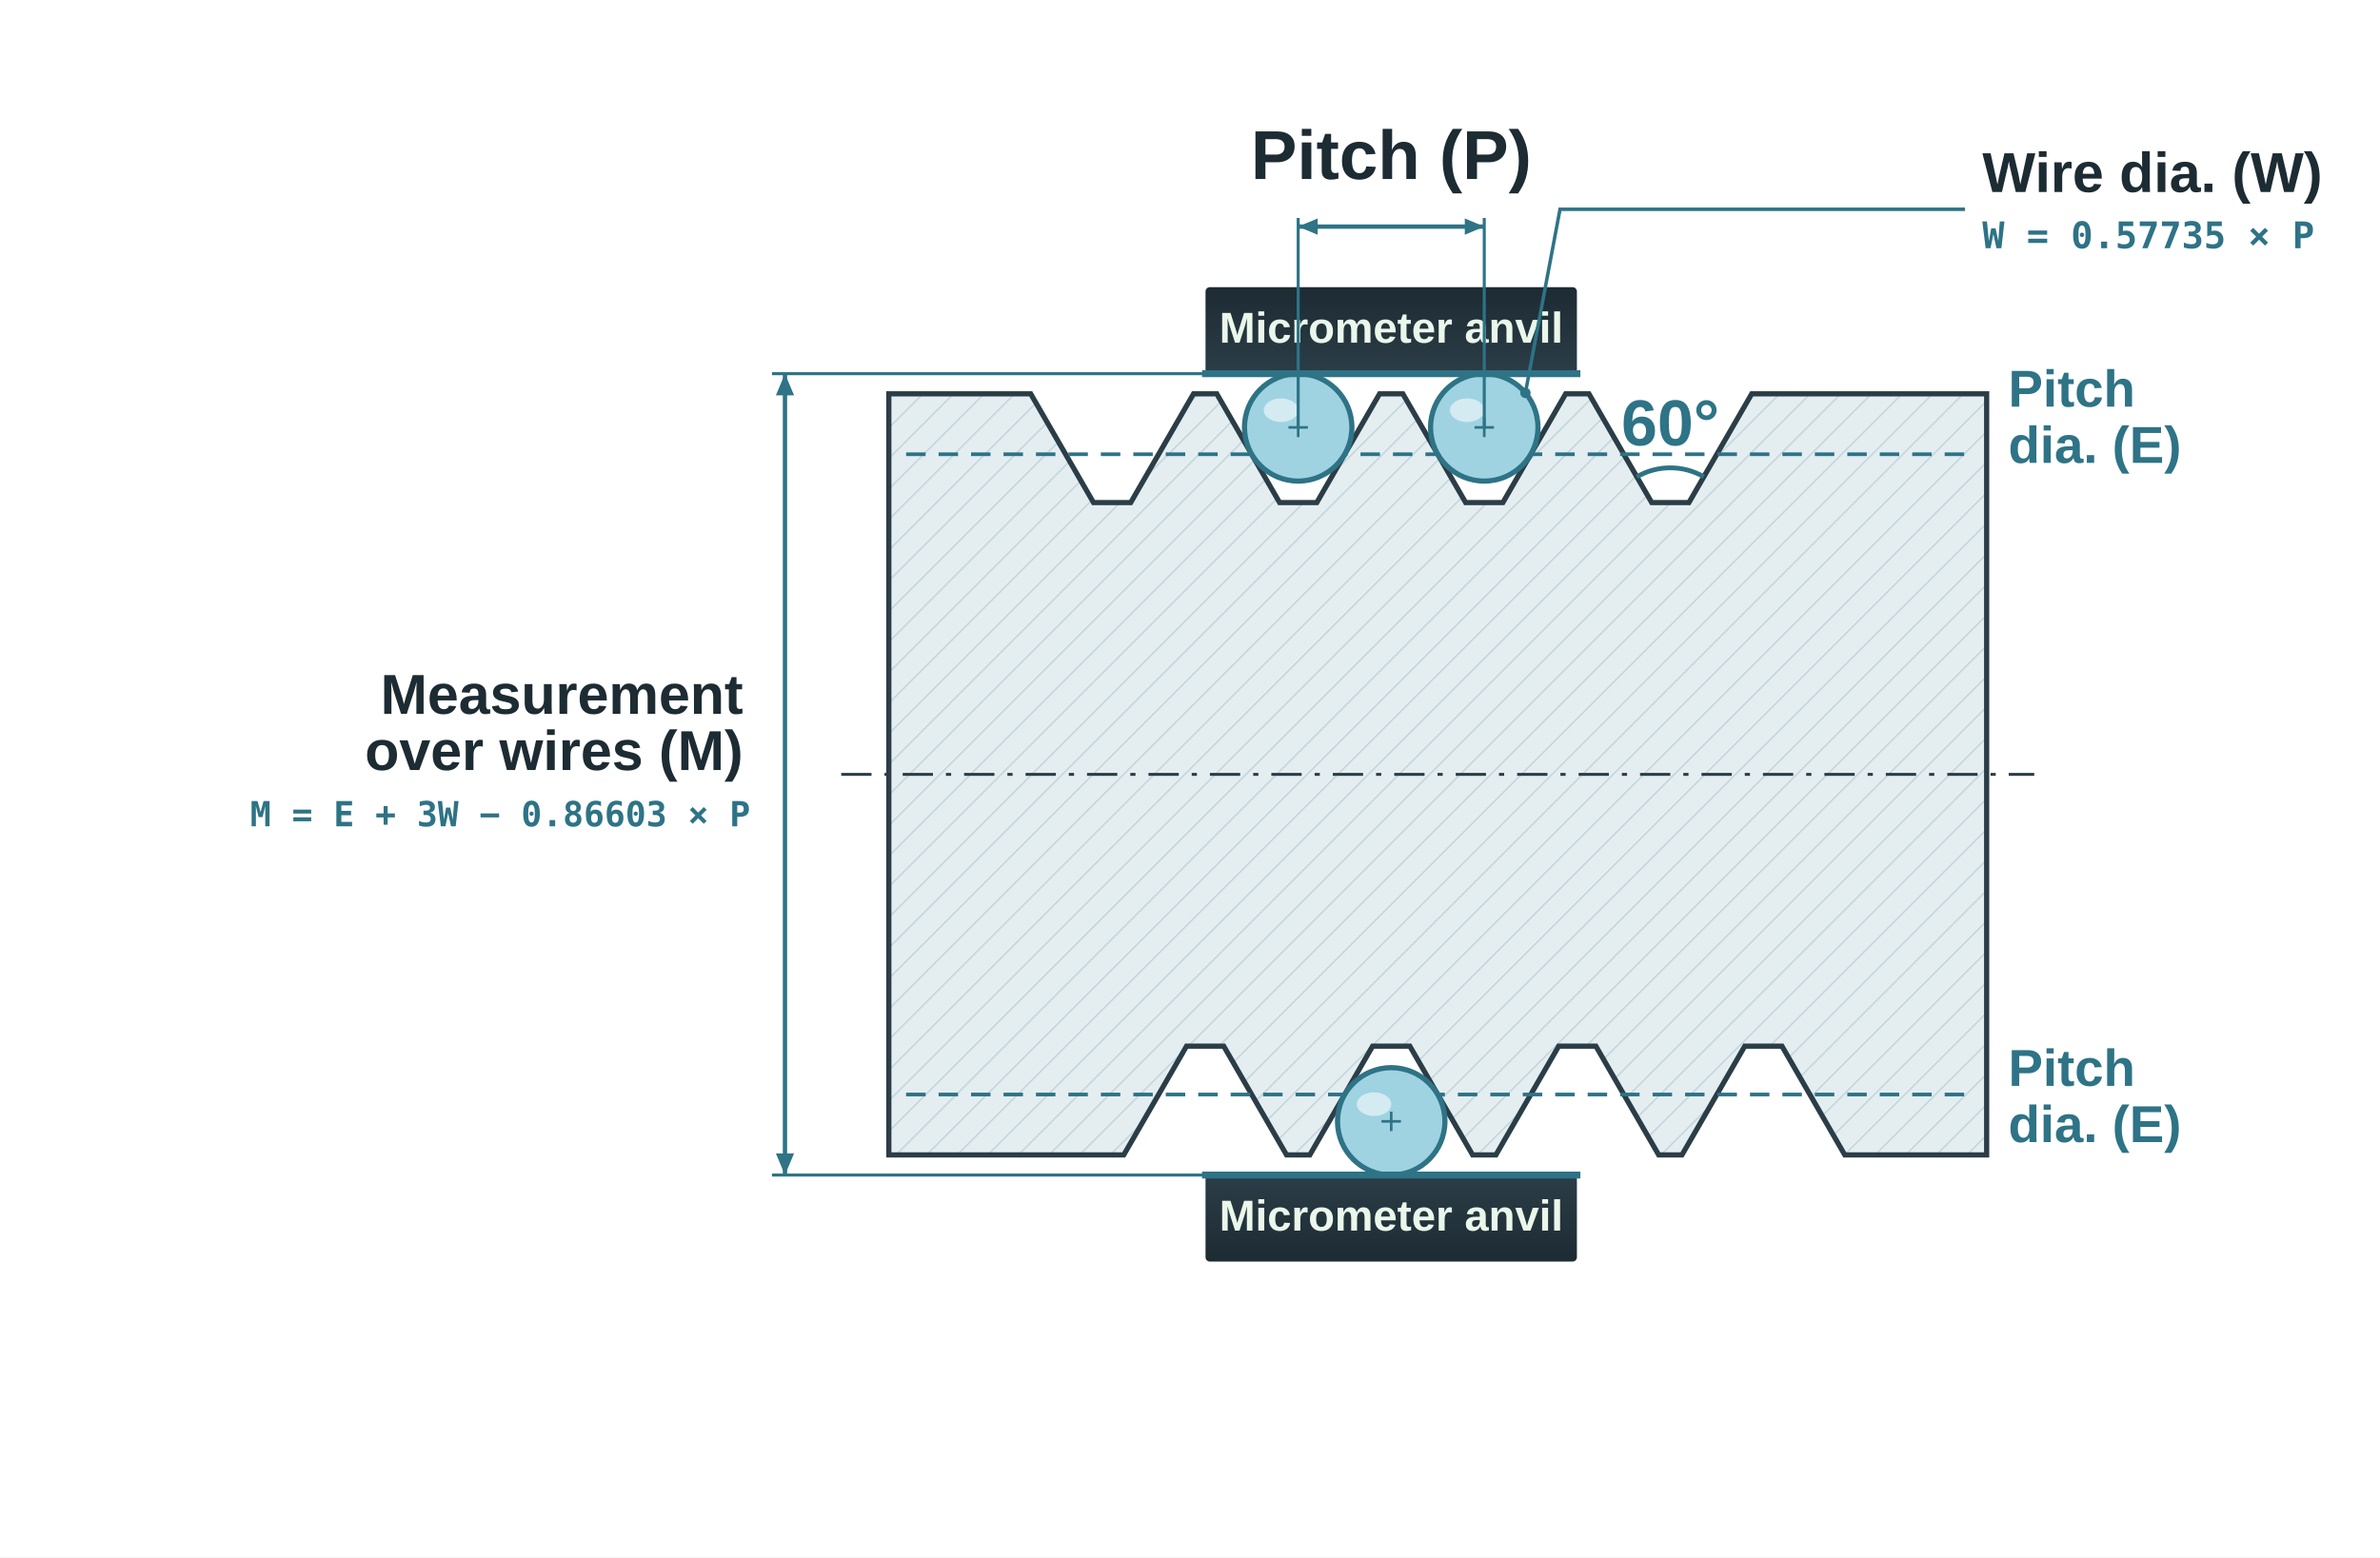
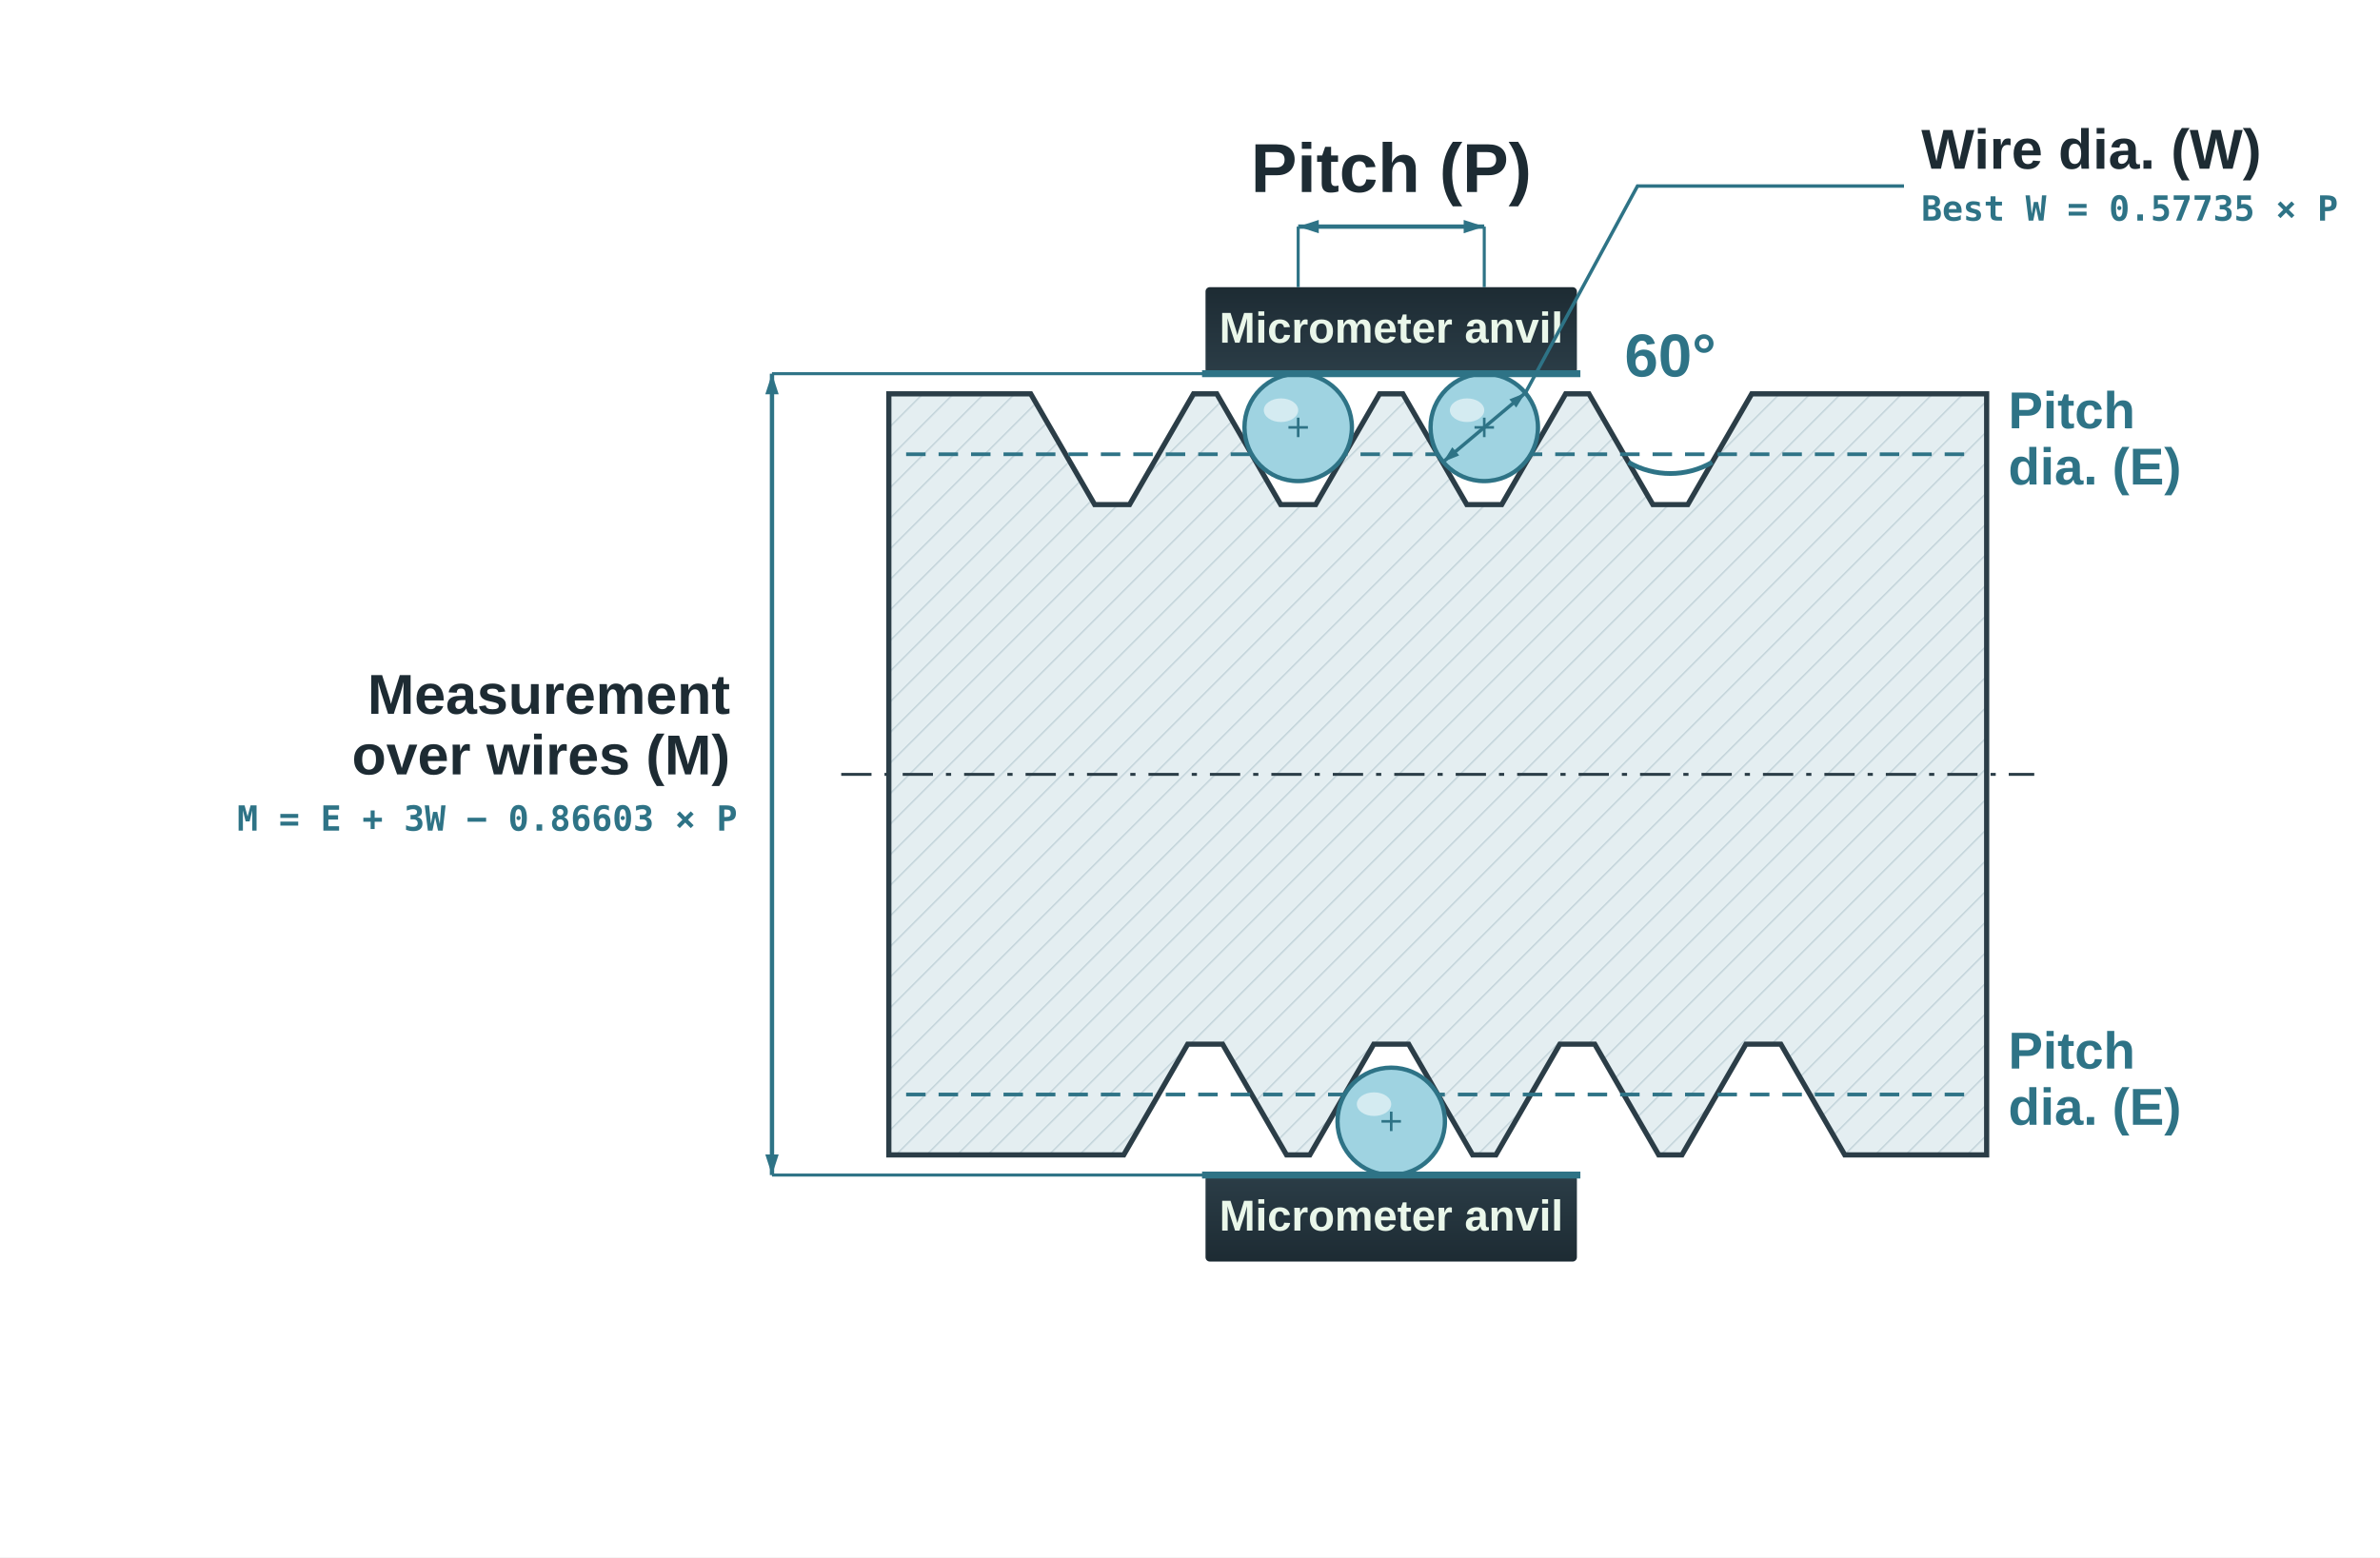
<svg xmlns="http://www.w3.org/2000/svg" viewBox="0 0 1100 720" width="1100" height="720" role="img" aria-labelledby="title desc">
  <defs>
    <linearGradient id="anvilUp" x1="0" y1="0" x2="0" y2="1">
      <stop offset="0" stop-color="#1D2B33" />
      <stop offset="1" stop-color="#2B3D47" />
    </linearGradient>
    <linearGradient id="anvilDn" x1="0" y1="0" x2="0" y2="1">
      <stop offset="0" stop-color="#2B3D47" />
      <stop offset="1" stop-color="#1D2B33" />
    </linearGradient>
    <pattern id="hatch" width="10" height="10" patternUnits="userSpaceOnUse" patternTransform="rotate(45)">
      <rect width="10" height="10" fill="#e4eef1" />
      <line x1="0" y1="0" x2="0" y2="10" stroke="#c3d4da" stroke-width="1.35" />
    </pattern>
    <clipPath id="shaftClip">
-       <path d="M 410.800 182.071 L 465.625 182.071 L 476.375 182.071 L 505.410 232.360 L 522.590 232.360 L 551.625 182.071 L 562.375 182.071 L 591.410 232.360 L 608.590 232.360 L 637.625 182.071 L 648.375 182.071 L 677.410 232.360 L 694.590 232.360 L 723.625 182.071 L 734.375 182.071 L 763.410 232.360 L 780.590 232.360 L 809.625 182.071 L 820.375 182.071 L 918.200 182.071 L 918.200 533.929 L 863.375 533.929 L 852.625 533.929 L 823.590 483.640 L 806.410 483.640 L 777.375 533.929 L 766.625 533.929 L 737.590 483.640 L 720.410 483.640 L 691.375 533.929 L 680.625 533.929 L 651.590 483.640 L 634.410 483.640 L 605.375 533.929 L 594.625 533.929 L 565.590 483.640 L 548.410 483.640 L 519.375 533.929 L 508.625 533.929 L 410.800 533.929 L 410.800 182.071 Z" />
+       <path d="M 410.800 182.071 L 476.375 182.071 L 505.938 233.274 L 522.062 233.274 L 551.625 182.071 L 562.375 182.071 L 591.938 233.274 L 608.062 233.274 L 637.625 182.071 L 648.375 182.071 L 677.938 233.274 L 694.062 233.274 L 723.625 182.071 L 734.375 182.071 L 763.938 233.274 L 780.062 233.274 L 809.625 182.071 L 918.200 182.071 L 918.200 533.929 L 852.625 533.929 L 823.062 482.726 L 806.938 482.726 L 777.375 533.929 L 766.625 533.929 L 737.062 482.726 L 720.938 482.726 L 691.375 533.929 L 680.625 533.929 L 651.062 482.726 L 634.938 482.726 L 605.375 533.929 L 594.625 533.929 L 565.062 482.726 L 548.938 482.726 L 519.375 533.929 L 410.800 533.929 Z" />
    </clipPath>
  </defs>
  <rect width="1100" height="720" fill="#ffffff" />
-   <path d="M 410.800 182.071 L 465.625 182.071 L 476.375 182.071 L 505.410 232.360 L 522.590 232.360 L 551.625 182.071 L 562.375 182.071 L 591.410 232.360 L 608.590 232.360 L 637.625 182.071 L 648.375 182.071 L 677.410 232.360 L 694.590 232.360 L 723.625 182.071 L 734.375 182.071 L 763.410 232.360 L 780.590 232.360 L 809.625 182.071 L 820.375 182.071 L 918.200 182.071 L 918.200 533.929 L 863.375 533.929 L 852.625 533.929 L 823.590 483.640 L 806.410 483.640 L 777.375 533.929 L 766.625 533.929 L 737.590 483.640 L 720.410 483.640 L 691.375 533.929 L 680.625 533.929 L 651.590 483.640 L 634.410 483.640 L 605.375 533.929 L 594.625 533.929 L 565.590 483.640 L 548.410 483.640 L 519.375 533.929 L 508.625 533.929 L 410.800 533.929 L 410.800 182.071 Z" fill="#e4eef1" stroke="none" />
+   <path d="M 410.800 182.071 L 476.375 182.071 L 505.938 233.274 L 522.062 233.274 L 551.625 182.071 L 562.375 182.071 L 591.938 233.274 L 608.062 233.274 L 637.625 182.071 L 648.375 182.071 L 677.938 233.274 L 694.062 233.274 L 723.625 182.071 L 734.375 182.071 L 763.938 233.274 L 780.062 233.274 L 809.625 182.071 L 918.200 182.071 L 918.200 533.929 L 852.625 533.929 L 823.062 482.726 L 806.938 482.726 L 777.375 533.929 L 766.625 533.929 L 737.062 482.726 L 720.938 482.726 L 691.375 533.929 L 680.625 533.929 L 651.062 482.726 L 634.938 482.726 L 605.375 533.929 L 594.625 533.929 L 565.062 482.726 L 548.938 482.726 L 519.375 533.929 L 410.800 533.929 Z" fill="#e4eef1" stroke="none" />
  <rect width="1100" height="720" fill="url(#hatch)" clip-path="url(#shaftClip)" />
-   <path d="M 410.800 182.071 L 465.625 182.071 L 476.375 182.071 L 505.410 232.360 L 522.590 232.360 L 551.625 182.071 L 562.375 182.071 L 591.410 232.360 L 608.590 232.360 L 637.625 182.071 L 648.375 182.071 L 677.410 232.360 L 694.590 232.360 L 723.625 182.071 L 734.375 182.071 L 763.410 232.360 L 780.590 232.360 L 809.625 182.071 L 820.375 182.071 L 918.200 182.071 L 918.200 533.929 L 863.375 533.929 L 852.625 533.929 L 823.590 483.640 L 806.410 483.640 L 777.375 533.929 L 766.625 533.929 L 737.590 483.640 L 720.410 483.640 L 691.375 533.929 L 680.625 533.929 L 651.590 483.640 L 634.410 483.640 L 605.375 533.929 L 594.625 533.929 L 565.590 483.640 L 548.410 483.640 L 519.375 533.929 L 508.625 533.929 L 410.800 533.929 L 410.800 182.071 Z" fill="none" stroke="#2B3D47" stroke-width="2.4" stroke-linejoin="miter" />
+   <path d="M 410.800 182.071 L 476.375 182.071 L 505.938 233.274 L 522.062 233.274 L 551.625 182.071 L 562.375 182.071 L 591.938 233.274 L 608.062 233.274 L 637.625 182.071 L 648.375 182.071 L 677.938 233.274 L 694.062 233.274 L 723.625 182.071 L 734.375 182.071 L 763.938 233.274 L 780.062 233.274 L 809.625 182.071 L 918.200 182.071 L 918.200 533.929 L 852.625 533.929 L 823.062 482.726 L 806.938 482.726 L 777.375 533.929 L 766.625 533.929 L 737.062 482.726 L 720.938 482.726 L 691.375 533.929 L 680.625 533.929 L 651.062 482.726 L 634.938 482.726 L 605.375 533.929 L 594.625 533.929 L 565.062 482.726 L 548.938 482.726 L 519.375 533.929 L 410.800 533.929 Z" fill="none" stroke="#2B3D47" stroke-width="2.4" stroke-linejoin="miter" />
  <line x1="388.800" y1="358.000" x2="940.200" y2="358.000" stroke="#2B3D47" stroke-width="1.35" stroke-dasharray="14 6 2.4 6" fill="none" />
  <line x1="418.800" y1="210.000" x2="910.200" y2="210.000" stroke="#2E7386" stroke-width="1.7" stroke-dasharray="9 6" fill="none" />
  <line x1="418.800" y1="506.000" x2="910.200" y2="506.000" stroke="#2E7386" stroke-width="1.7" stroke-dasharray="9 6" fill="none" />
-   <circle cx="600.000" cy="197.587" r="24.826" fill="#9FD3E1" stroke="#2E7386" stroke-width="2.4" />
+   <circle cx="600.000" cy="197.587" r="24.826" fill="#9FD3E1" stroke="#2E7386" stroke-width="2" />
  <ellipse cx="592.056" cy="189.643" rx="7.944" ry="5.462" fill="#ffffff" opacity="0.55" />
  <line x1="595.500" y1="197.587" x2="604.500" y2="197.587" stroke="#2E7386" stroke-width="1.2" />
  <line x1="600.000" y1="193.087" x2="600.000" y2="202.087" stroke="#2E7386" stroke-width="1.2" />
-   <circle cx="686.000" cy="197.587" r="24.826" fill="#9FD3E1" stroke="#2E7386" stroke-width="2.4" />
+   <circle cx="686.000" cy="197.587" r="24.826" fill="#9FD3E1" stroke="#2E7386" stroke-width="2" />
  <ellipse cx="678.056" cy="189.643" rx="7.944" ry="5.462" fill="#ffffff" opacity="0.55" />
  <line x1="681.500" y1="197.587" x2="690.500" y2="197.587" stroke="#2E7386" stroke-width="1.2" />
  <line x1="686.000" y1="193.087" x2="686.000" y2="202.087" stroke="#2E7386" stroke-width="1.2" />
-   <circle cx="643.000" cy="518.413" r="24.826" fill="#9FD3E1" stroke="#2E7386" stroke-width="2.4" />
+   <circle cx="643.000" cy="518.413" r="24.826" fill="#9FD3E1" stroke="#2E7386" stroke-width="2" />
  <ellipse cx="635.056" cy="510.469" rx="7.944" ry="5.462" fill="#ffffff" opacity="0.55" />
  <line x1="638.500" y1="518.413" x2="647.500" y2="518.413" stroke="#2E7386" stroke-width="1.2" />
  <line x1="643.000" y1="513.913" x2="643.000" y2="522.913" stroke="#2E7386" stroke-width="1.2" />
  <rect x="557.174" y="132.761" width="171.652" height="40.000" rx="2" fill="url(#anvilUp)" />
  <line x1="557.174" y1="172.761" x2="728.826" y2="172.761" stroke="#2E7386" stroke-width="3.2" stroke-linecap="square" />
  <rect x="557.174" y="543.239" width="171.652" height="40.000" rx="2" fill="url(#anvilDn)" />
  <line x1="557.174" y1="543.239" x2="728.826" y2="543.239" stroke="#2E7386" stroke-width="3.2" stroke-linecap="square" />
-   <text x="643.000" y="152.761" text-anchor="middle" dominant-baseline="middle" font-family="Segoe UI, Arial, sans-serif" font-size="20" font-weight="700" fill="#EAF7EA">Micrometer anvil</text>
-   <text x="643.000" y="563.239" text-anchor="middle" dominant-baseline="middle" font-family="Segoe UI, Arial, sans-serif" font-size="20" font-weight="700" fill="#EAF7EA">Micrometer anvil</text>
-   <path d="M 787.480 220.427 A 30.960 30.960 0 0 0 756.520 220.427" fill="none" stroke="#2E7386" stroke-width="2.2" />
-   <text x="772.000" y="197.359" text-anchor="middle" dominant-baseline="middle" font-family="Segoe UI, Arial, sans-serif" font-size="30" font-weight="700" fill="#2E7386">60°</text>
-   <line x1="600.000" y1="197.587" x2="600.000" y2="100.761" stroke="#2E7386" stroke-width="1.4" fill="none" />
-   <line x1="686.000" y1="197.587" x2="686.000" y2="100.761" stroke="#2E7386" stroke-width="1.4" fill="none" />
+   <text x="643.000" y="152.761" text-anchor="middle" dominant-baseline="middle" font-family="Segoe UI, Arial, Helvetica, sans-serif" font-size="20" font-weight="700" fill="#EAF7EA">Micrometer anvil</text>
+   <text x="643.000" y="563.239" text-anchor="middle" dominant-baseline="middle" font-family="Segoe UI, Arial, Helvetica, sans-serif" font-size="20" font-weight="700" fill="#EAF7EA">Micrometer anvil</text>
+   <path d="M 752.650 213.724 A 38.700 38.700 0 0 0 791.350 213.724" fill="none" stroke="#2E7386" stroke-width="2.2" />
+   <text x="772.000" y="166.071" text-anchor="middle" dominant-baseline="middle" font-family="Segoe UI, Arial, Helvetica, sans-serif" font-size="28" font-weight="700" fill="#2E7386">60°</text>
+   <line x1="600.000" y1="132.761" x2="600.000" y2="104.761" stroke="#2E7386" stroke-width="1.4" fill="none" />
+   <line x1="686.000" y1="132.761" x2="686.000" y2="104.761" stroke="#2E7386" stroke-width="1.4" fill="none" />
  <line x1="600.000" y1="104.761" x2="686.000" y2="104.761" stroke="#2E7386" stroke-width="2" fill="none" />
-   <polygon points="609.000,108.541 600.000,104.761 609.000,100.981" fill="#2E7386" />
-   <polygon points="677.000,100.981 686.000,104.761 677.000,108.541" fill="#2E7386" />
-   <text x="643.000" y="82.761" text-anchor="middle" font-family="Segoe UI, Arial, sans-serif" font-size="32" font-weight="700" fill="#1D2B33">Pitch (P)</text>
+   <polygon points="609.511,107.851 600.000,104.761 609.511,101.671" fill="#2E7386" />
+   <polygon points="676.489,101.671 686.000,104.761 676.489,107.851" fill="#2E7386" />
+   <text x="643.000" y="88.761" text-anchor="middle" font-family="Segoe UI, Arial, Helvetica, sans-serif" font-size="32" font-weight="700" fill="#1D2B33">Pitch (P)</text>
  <line x1="557.174" y1="172.761" x2="356.800" y2="172.761" stroke="#2E7386" stroke-width="1.4" />
  <line x1="557.174" y1="543.239" x2="356.800" y2="543.239" stroke="#2E7386" stroke-width="1.4" />
-   <line x1="362.800" y1="172.761" x2="362.800" y2="543.239" stroke="#2E7386" stroke-width="2" />
-   <polygon points="358.600,182.761 362.800,172.761 367.000,182.761" fill="#2E7386" />
-   <polygon points="367.000,533.239 362.800,543.239 358.600,533.239" fill="#2E7386" />
-   <text text-anchor="end" font-family="Segoe UI, Arial, sans-serif" fill="#1D2B33">
-     <tspan x="346.800" y="330.000" font-size="26" font-weight="700">Measurement</tspan>
-     <tspan x="346.800" y="356.000" font-size="26" font-weight="700">over wires (M)</tspan>
-     <tspan x="346.800" y="382.000" font-size="16" font-weight="600" fill="#2E7386" font-family="ui-monospace, SFMono-Regular, Consolas, monospace">M = E + 3W − 0.86603 × P</tspan>
+   <line x1="356.800" y1="172.761" x2="356.800" y2="543.239" stroke="#2E7386" stroke-width="2" />
+   <polygon points="353.710,182.271 356.800,172.761 359.890,182.271" fill="#2E7386" />
+   <polygon points="359.890,533.729 356.800,543.239 353.710,533.729" fill="#2E7386" />
+   <text text-anchor="end" font-family="Segoe UI, Arial, Helvetica, sans-serif" fill="#1D2B33">
+     <tspan x="340.800" y="330.000" font-size="26" font-weight="700">Measurement</tspan>
+     <tspan x="340.800" y="358.000" font-size="26" font-weight="700">over wires (M)</tspan>
+     <tspan x="340.800" y="384.000" font-size="16" font-weight="600" fill="#2E7386" font-family="ui-monospace, SFMono-Regular, Consolas, monospace">M = E + 3W − 0.86603 × P</tspan>
  </text>
-   <text text-anchor="start" font-family="Segoe UI, Arial, sans-serif" font-weight="700" fill="#2E7386">
-     <tspan x="928.200" y="188.000" font-size="24">Pitch</tspan>
-     <tspan x="928.200" y="214.000" font-size="24">dia. (E)</tspan>
+   <text text-anchor="start" font-family="Segoe UI, Arial, Helvetica, sans-serif" font-weight="700" fill="#2E7386">
+     <tspan x="928.200" y="198.000" font-size="24">Pitch</tspan>
+     <tspan x="928.200" y="224.000" font-size="24">dia. (E)</tspan>
  </text>
-   <text text-anchor="start" font-family="Segoe UI, Arial, sans-serif" font-weight="700" fill="#2E7386">
-     <tspan x="928.200" y="502.000" font-size="24">Pitch</tspan>
-     <tspan x="928.200" y="528.000" font-size="24">dia. (E)</tspan>
+   <text text-anchor="start" font-family="Segoe UI, Arial, Helvetica, sans-serif" font-weight="700" fill="#2E7386">
+     <tspan x="928.200" y="494.000" font-size="24">Pitch</tspan>
+     <tspan x="928.200" y="520.000" font-size="24">dia. (E)</tspan>
  </text>
-   <path d="M 705.018 181.629 L 721.018 96.761 L 908.200 96.761" fill="none" stroke="#2E7386" stroke-width="1.6" />
-   <circle cx="705.018" cy="181.629" r="2.4" fill="#2E7386" />
-   <text text-anchor="start" font-family="Segoe UI, Arial, sans-serif" fill="#1D2B33">
-     <tspan x="916.200" y="88.761" font-size="26" font-weight="700">Wire dia. (W)</tspan>
-     <tspan x="916.200" y="114.761" font-size="17" font-weight="600" fill="#2E7386" font-family="ui-monospace, SFMono-Regular, Consolas, monospace">W = 0.57735 × P</tspan>
+   <line x1="666.982" y1="213.545" x2="705.018" y2="181.629" stroke="#2E7386" stroke-width="1.6" fill="none" />
+   <polygon points="697.600,184.626 705.018,181.629 700.779,188.413" fill="#2E7386" />
+   <polygon points="674.400,210.548 666.982,213.545 671.221,206.760" fill="#2E7386" />
+   <path d="M 705.018 181.629 L 756.826 86.000 L 880.000 86.000" fill="none" stroke="#2E7386" stroke-width="1.6" />
+   <text text-anchor="start" font-family="Segoe UI, Arial, Helvetica, sans-serif" fill="#1D2B33">
+     <tspan x="888.000" y="78.000" font-size="26" font-weight="700">Wire dia. (W)</tspan>
+     <tspan x="888.000" y="102.000" font-size="16" font-weight="600" fill="#2E7386" font-family="ui-monospace, SFMono-Regular, Consolas, monospace">Best W = 0.57735 × P</tspan>
  </text>
</svg>
